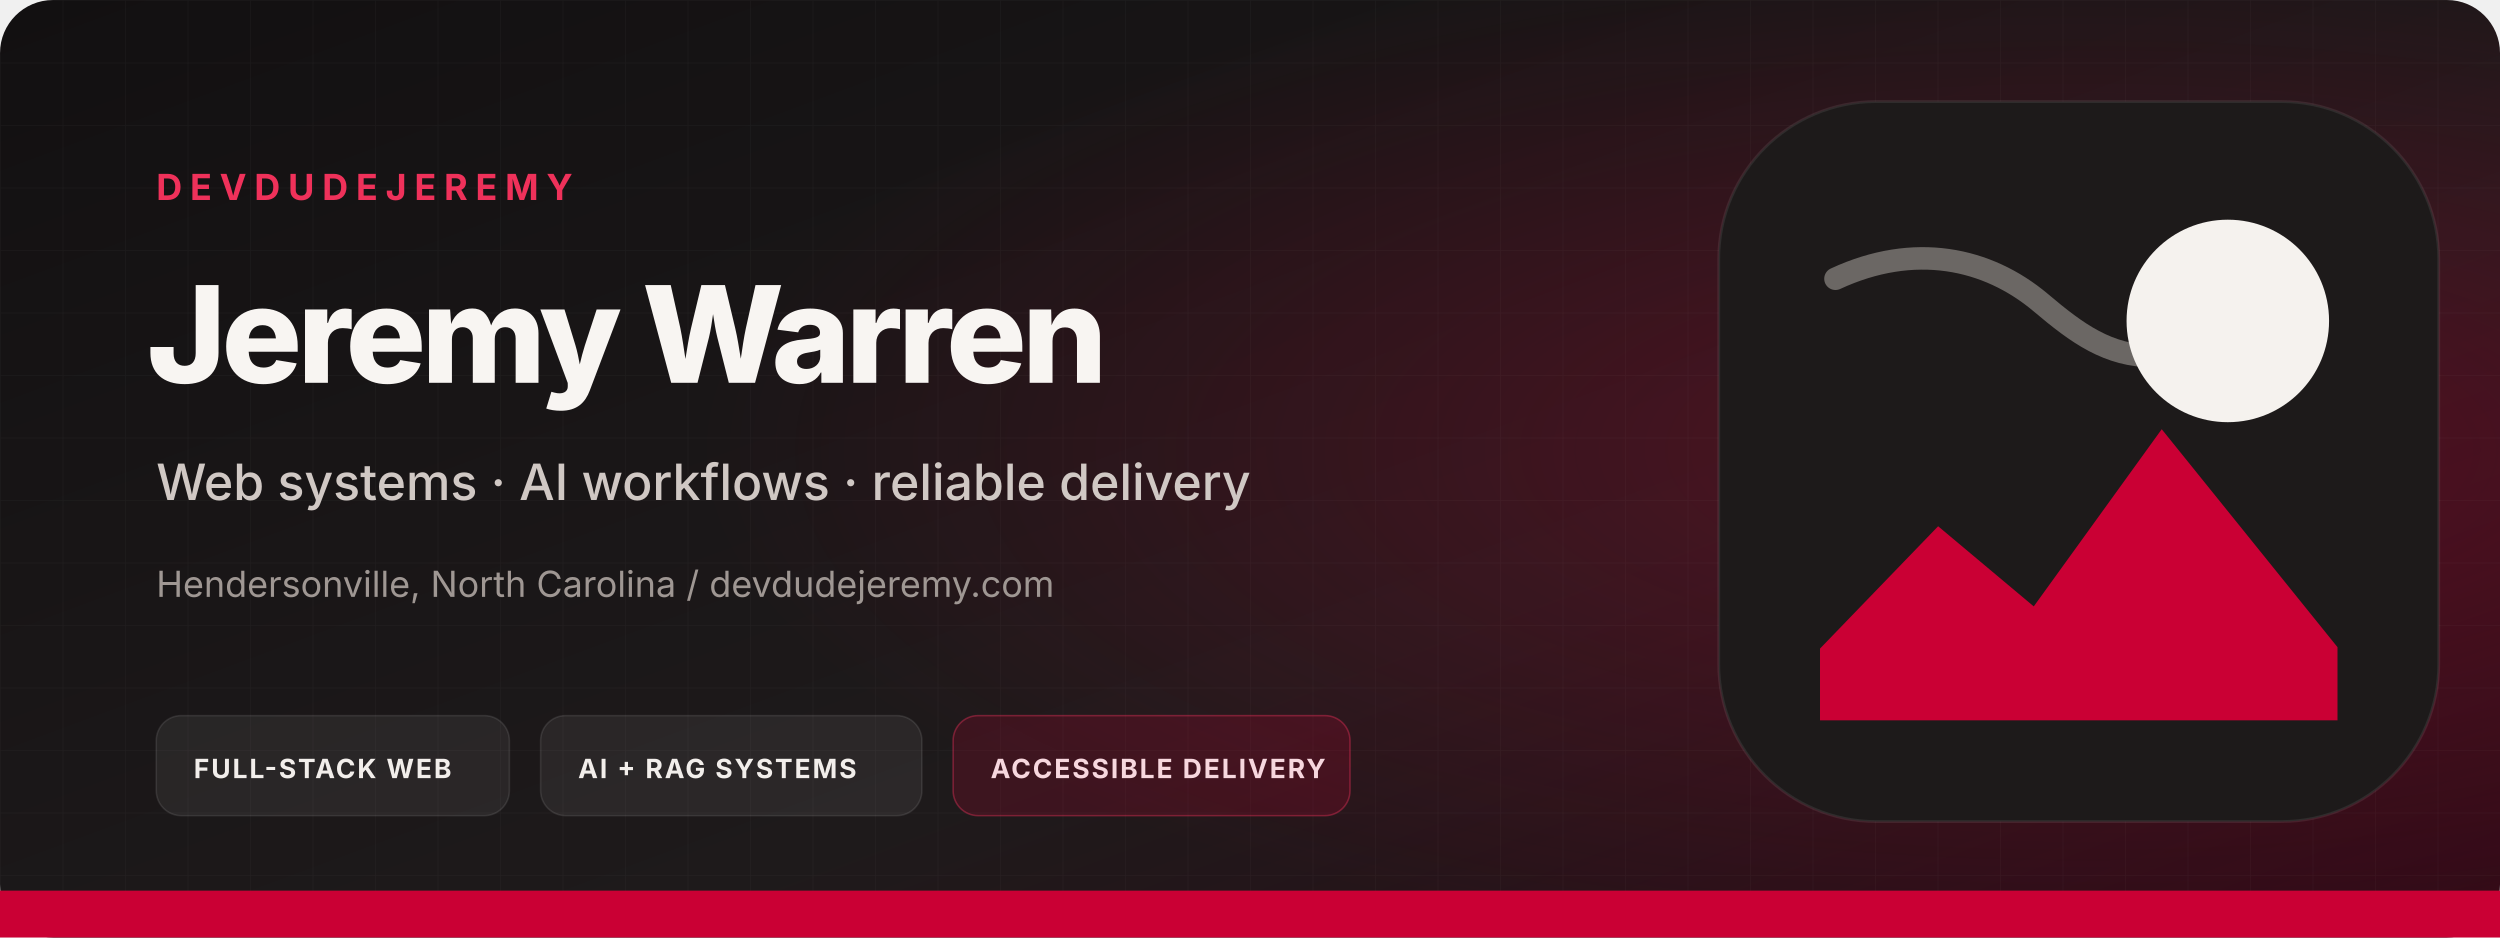
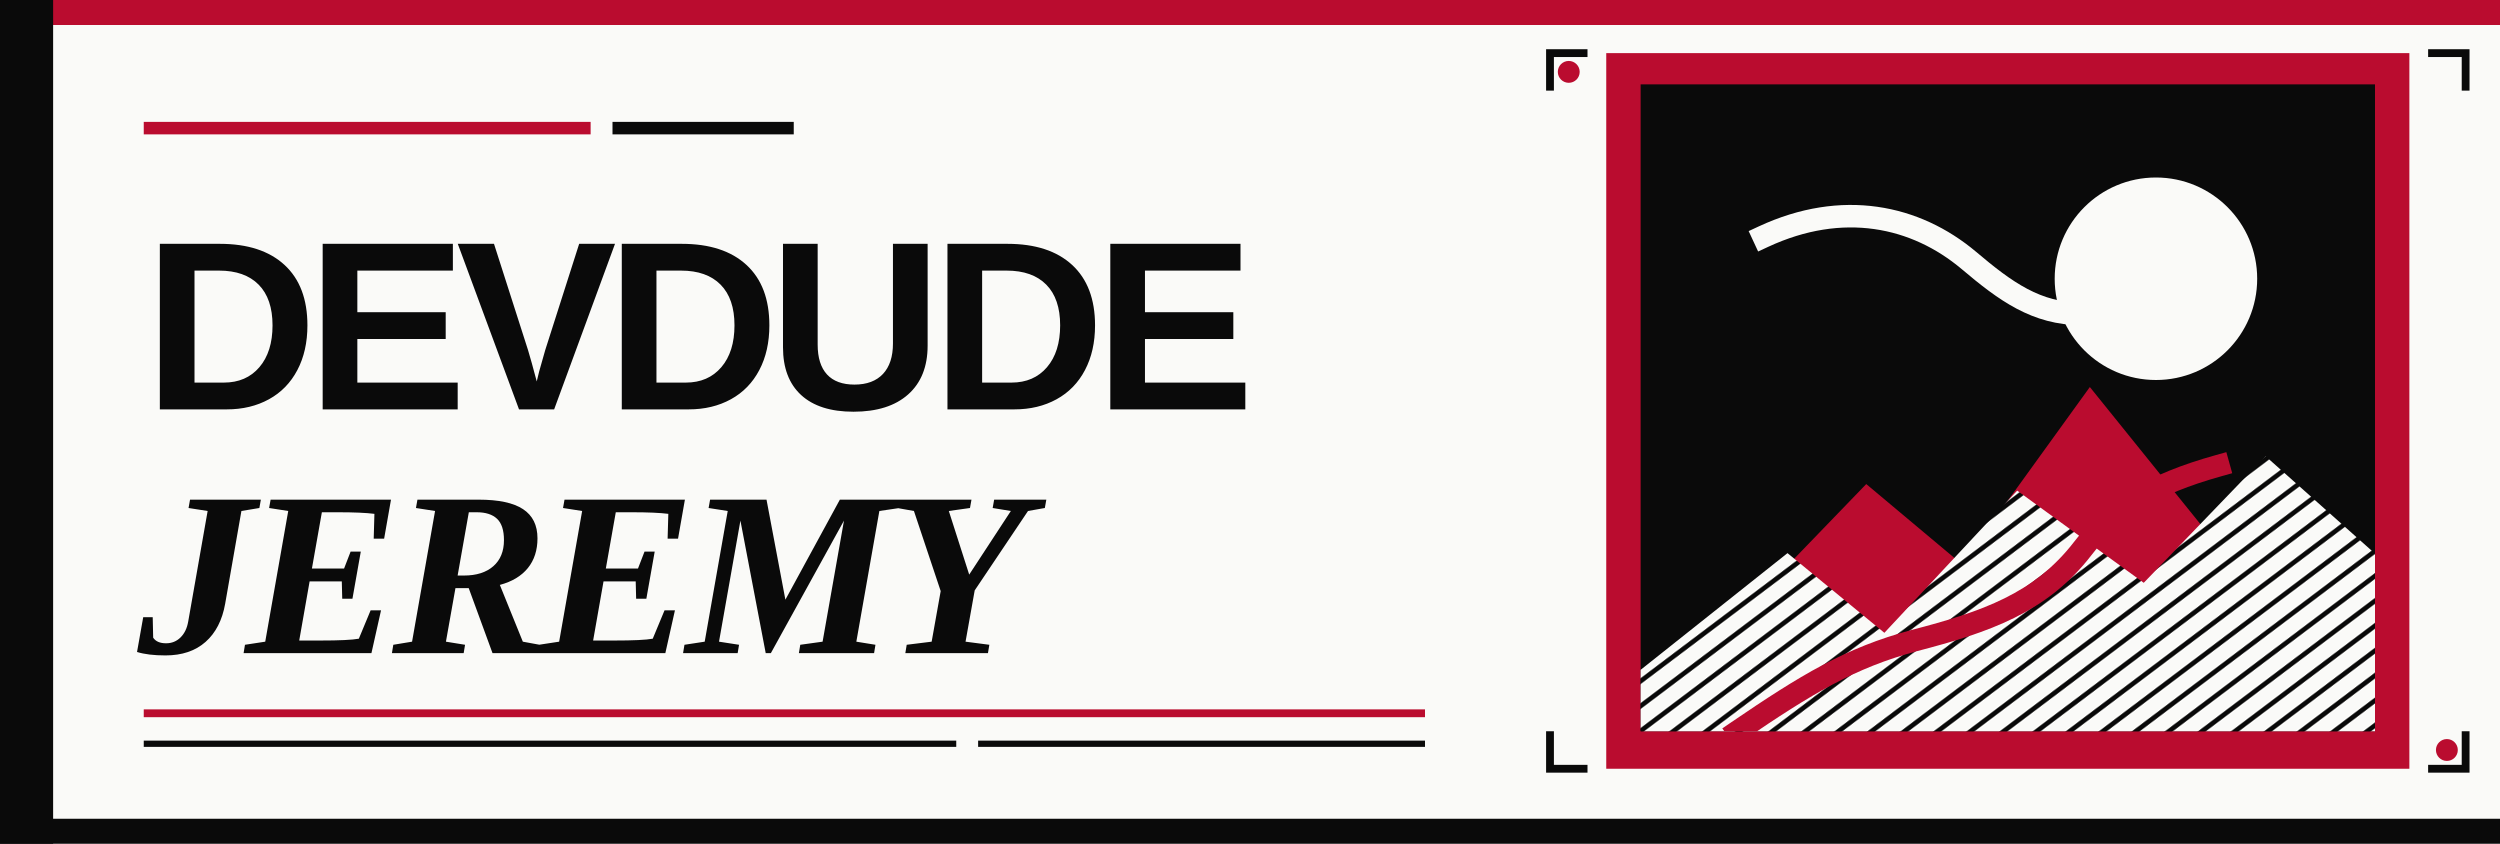
- <svg xmlns="http://www.w3.org/2000/svg" width="1600" height="600" viewBox="0 0 1600 600" role="img" aria-labelledby="title desc">
+ <svg xmlns="http://www.w3.org/2000/svg" width="1600" height="540" viewBox="0 0 1600 540" role="img" aria-labelledby="title desc">
  <defs>
-     <linearGradient id="background" x1="0" y1="0" x2="1" y2="1">
-       <stop offset="0" stop-color="#121011" />
-       <stop offset="0.62" stop-color="#1e1a1b" />
-       <stop offset="1" stop-color="#300a16" />
-     </linearGradient>
-     <radialGradient id="glow" cx="0.83" cy="0.48" r="0.55">
-       <stop offset="0" stop-color="#ca0034" stop-opacity="0.3" />
-       <stop offset="1" stop-color="#ca0034" stop-opacity="0" />
-     </radialGradient>
-     <pattern id="grid" width="40" height="40" patternUnits="userSpaceOnUse">
-       <path d="M40 0H0V40" fill="none" stroke="#ffffff" stroke-opacity="0.035" />
+     <pattern id="hatch" width="18" height="18" patternUnits="userSpaceOnUse" patternTransform="rotate(8)">
+       <rect width="18" height="18" fill="#FAFAF8" />
+       <path d="M0 18L18 0M-9 9L9-9M9 27L27 9" fill="none" stroke="#0A0A0A" stroke-width="3" />
    </pattern>
+     <clipPath id="plate-clip">
+       <rect x="1050" y="54" width="470" height="414" />
+     </clipPath>
  </defs>
-   <rect width="1600" height="600" rx="34" fill="url(#background)" />
-   <rect width="1600" height="600" rx="34" fill="url(#glow)" />
-   <rect width="1600" height="600" rx="34" fill="url(#grid)" />
-   <text x="100" y="128" fill="#ef315a" font-family="Inter, ui-sans-serif, system-ui, sans-serif" font-size="23" font-weight="700" letter-spacing="5">DEVDUDEJEREMY</text>
-   <text x="94" y="245" fill="#f8f5f2" font-family="Inter, ui-sans-serif, system-ui, sans-serif" font-size="86" font-weight="760" letter-spacing="-3">Jeremy Warren</text>
-   <text x="100" y="320" fill="#d0c8c4" font-family="Inter, ui-sans-serif, system-ui, sans-serif" font-size="32" font-weight="500">Web systems · AI workflows · reliable delivery</text>
-   <text x="100" y="382" fill="#9f9793" font-family="Inter, ui-sans-serif, system-ui, sans-serif" font-size="23">Hendersonville, North Carolina  /  devdudejeremy.com</text>
-   <g transform="translate(1100 65) scale(.9)">
-     <rect width="512" height="512" rx="112" fill="#1d1a1a" stroke="#ffffff" stroke-opacity="0.08" stroke-width="2" />
-     <path d="M83 126C139 100 191 111 229 143C255 165 277 181 309 181" fill="none" stroke="#6b6764" stroke-width="16" stroke-linecap="round" />
-     <path d="M72 440V389L156 302L224 359L315 233L440 388V440Z" fill="#ca0034" />
-     <circle cx="362" cy="156" r="72" fill="#f5f2ee" />
+   <rect width="1600" height="540" fill="#FAFAF8" />
+   <rect width="1600" height="16" fill="#BA0C2F" />
+   <rect y="524" width="1600" height="16" fill="#0A0A0A" />
+   <rect width="34" height="540" fill="#0A0A0A" />
+   <g fill="#0A0A0A">
+     <text x="92" y="262" font-family="Arial, Helvetica, sans-serif" font-size="154" font-weight="900" letter-spacing="-7">DEVDUDE</text>
+     <text x="88" y="418" font-family="Georgia, 'Times New Roman', serif" font-size="150" font-style="italic" font-weight="700" letter-spacing="-6">JEREMY</text>
  </g>
-   <g transform="translate(100 458)" font-family="Inter, ui-sans-serif, system-ui, sans-serif" font-size="17" font-weight="650" letter-spacing="1.2">
-     <rect width="226" height="64" rx="16" fill="#ffffff" fill-opacity="0.065" stroke="#ffffff" stroke-opacity="0.1" />
-     <text x="24" y="40" fill="#f2eeeb">FULL-STACK WEB</text>
-     <g transform="translate(246)">
-       <rect width="244" height="64" rx="16" fill="#ffffff" fill-opacity="0.065" stroke="#ffffff" stroke-opacity="0.1" />
-       <text x="24" y="40" fill="#f2eeeb">AI + RAG SYSTEMS</text>
+   <g aria-hidden="true">
+     <rect x="92" y="78" width="286" height="8" fill="#BA0C2F" />
+     <rect x="392" y="78" width="116" height="8" fill="#0A0A0A" />
+     <rect x="92" y="454" width="820" height="5" fill="#BA0C2F" />
+     <rect x="92" y="474" width="520" height="4" fill="#0A0A0A" />
+     <rect x="626" y="474" width="286" height="4" fill="#0A0A0A" />
+     <rect x="1028" y="34" width="514" height="458" fill="#BA0C2F" />
+     <rect x="1050" y="54" width="470" height="414" fill="#0A0A0A" />
+     <g clip-path="url(#plate-clip)">
+       <g transform="translate(1054 38) scale(.9)">
+         <path d="M83 126C139 100 191 111 229 143C255 165 277 181 309 181" fill="none" stroke="#FAFAF8" stroke-width="16" stroke-linecap="square" />
+         <path d="M72 440V389L156 302L224 359L315 233L440 388V440Z" fill="#BA0C2F" />
+         <circle cx="362" cy="156" r="72" fill="#FAFAF8" />
+       </g>
+       <path d="M1032 443L1144 354L1206 405L1291 314L1372 373L1450 292L1532 365V492H1032Z" fill="url(#hatch)" />
+       <path d="M1112 468C1156 438 1184 421 1225 410C1271 398 1306 386 1333 351C1353 325 1377 310 1420 298" fill="none" stroke="#BA0C2F" stroke-width="14" stroke-linecap="square" />
    </g>
-     <g transform="translate(510)">
-       <rect width="254" height="64" rx="16" fill="#ca0034" fill-opacity="0.18" stroke="#ef315a" stroke-opacity="0.4" />
-       <text x="24" y="40" fill="#f7d7de">ACCESSIBLE DELIVERY</text>
-     </g>
+     <path d="M992 58V34H1016M1554 34H1578V58M992 468V492H1016M1554 492H1578V468" fill="none" stroke="#0A0A0A" stroke-width="5" />
+     <circle cx="1004" cy="46" r="7" fill="#BA0C2F" />
+     <circle cx="1566" cy="480" r="7" fill="#BA0C2F" />
  </g>
-   <rect x="0" y="570" width="1600" height="30" fill="#ca0034" />
</svg>
